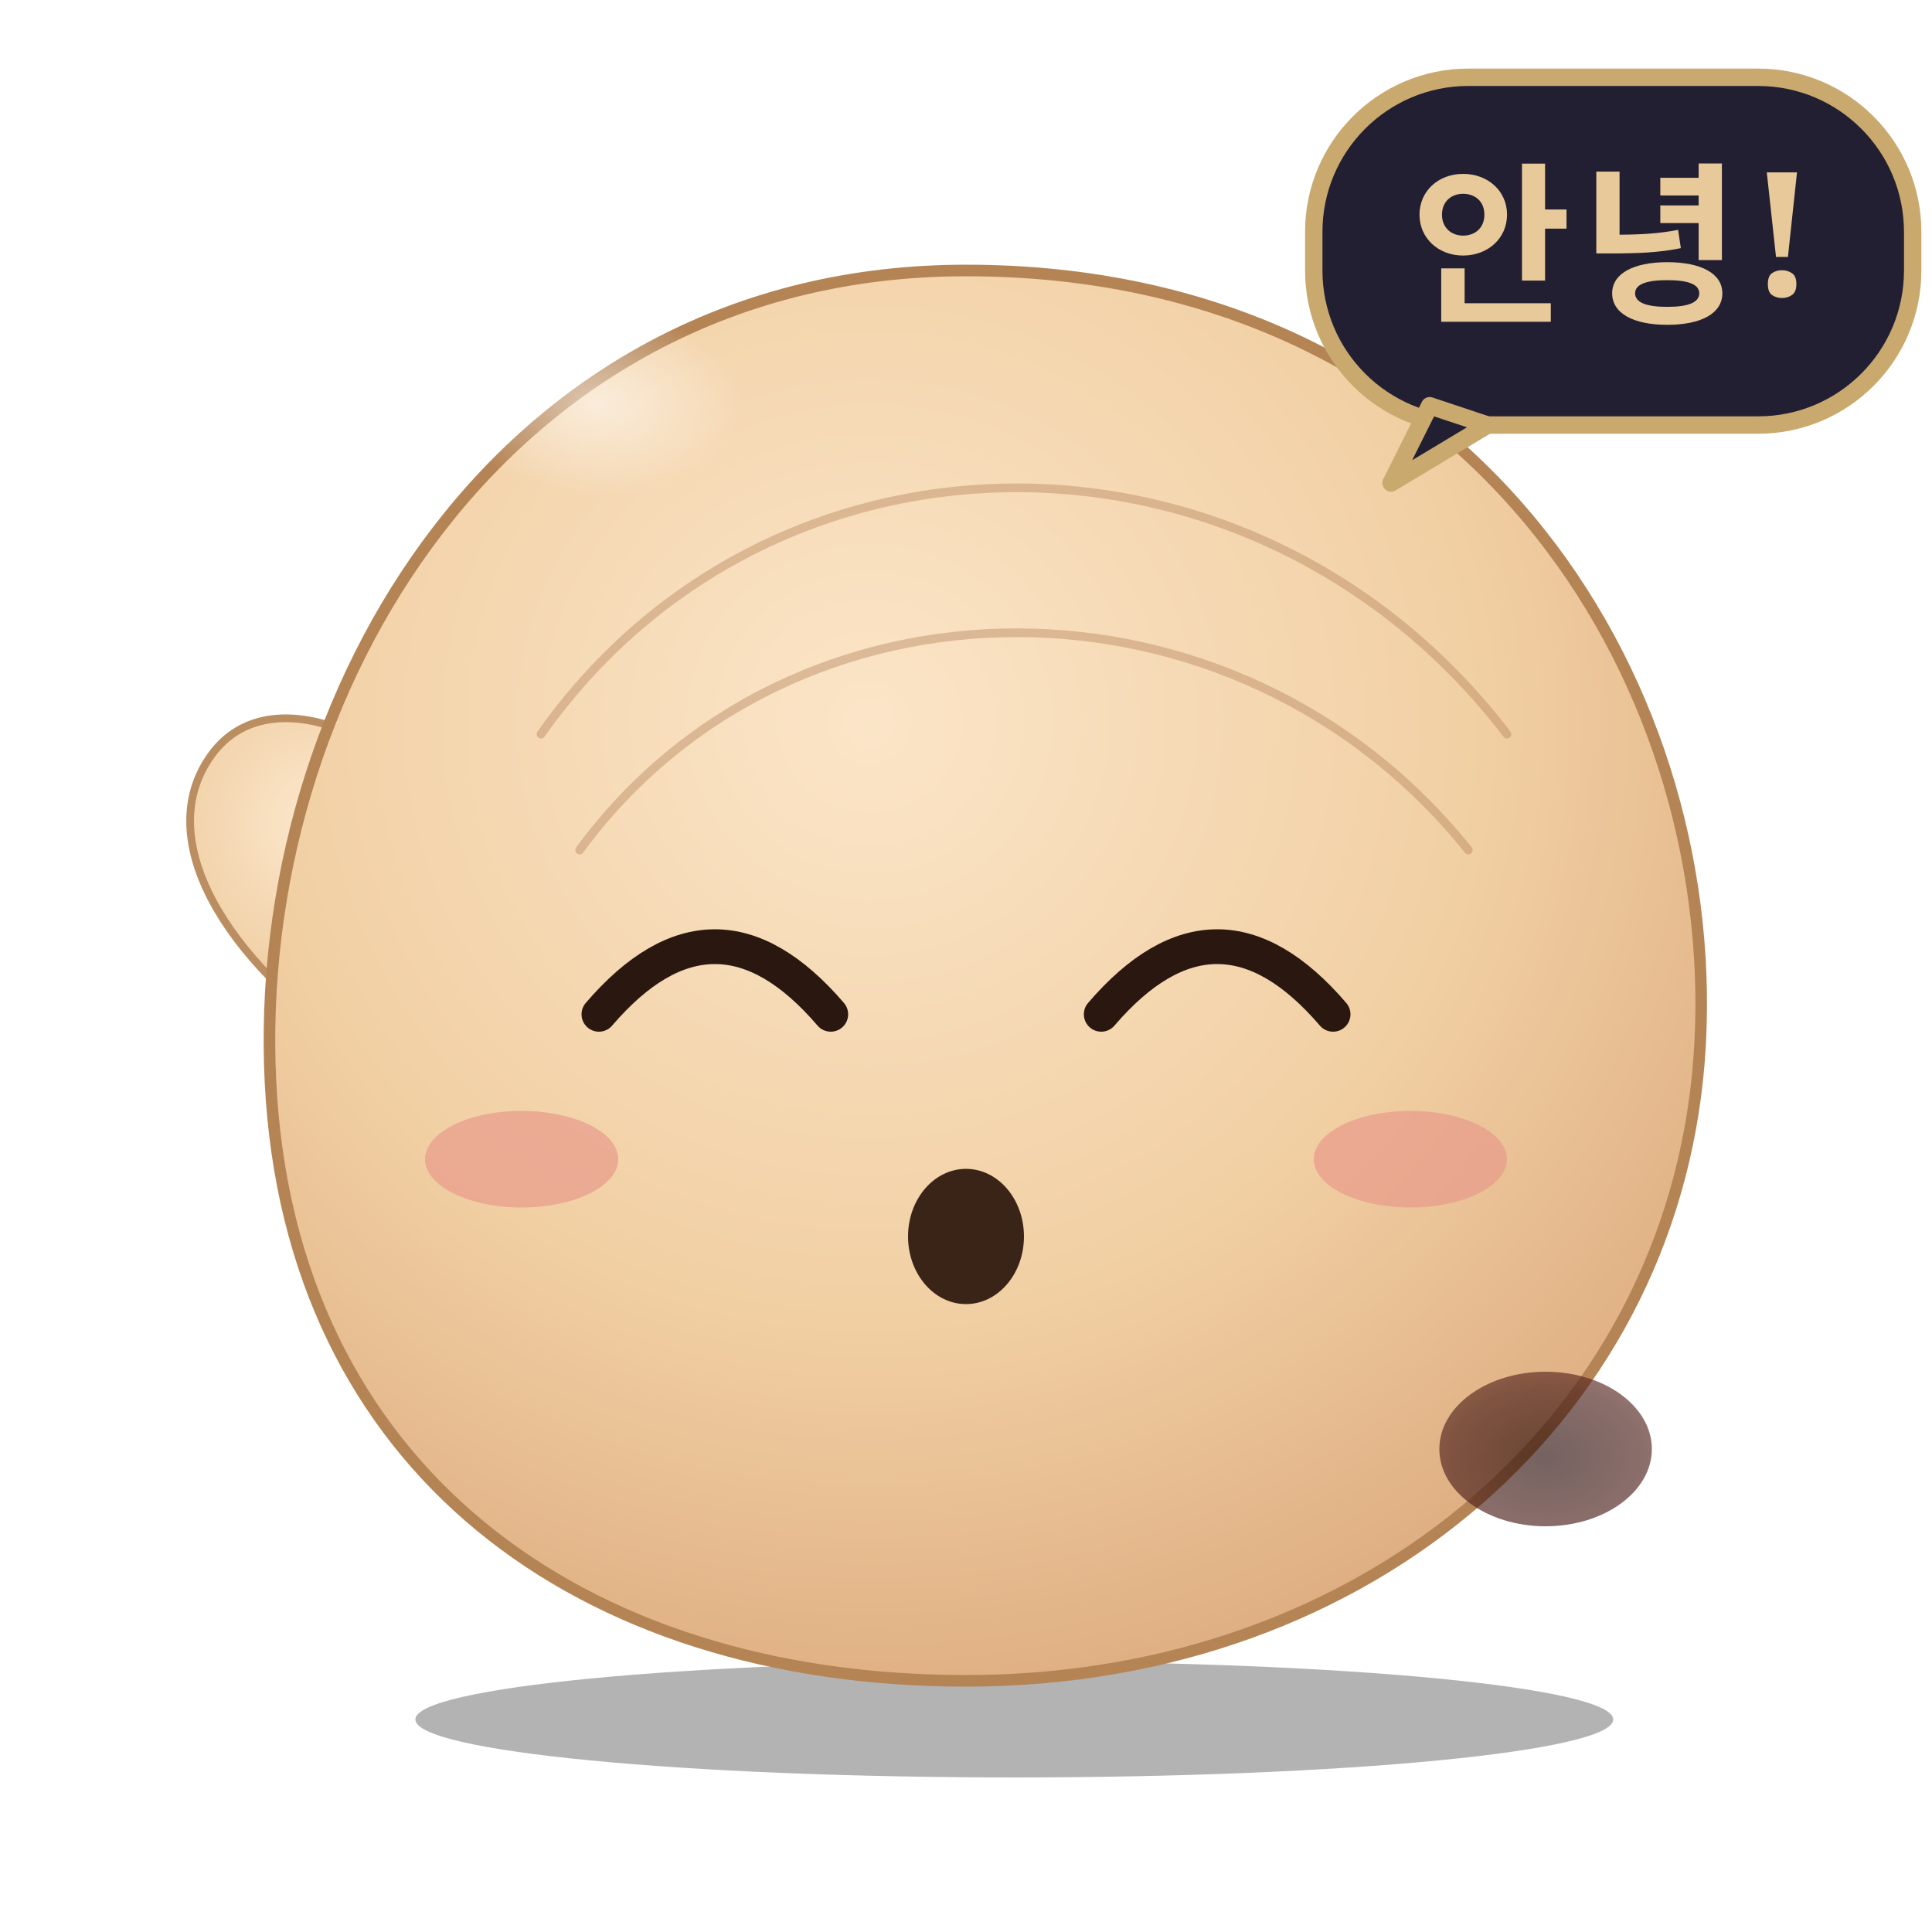
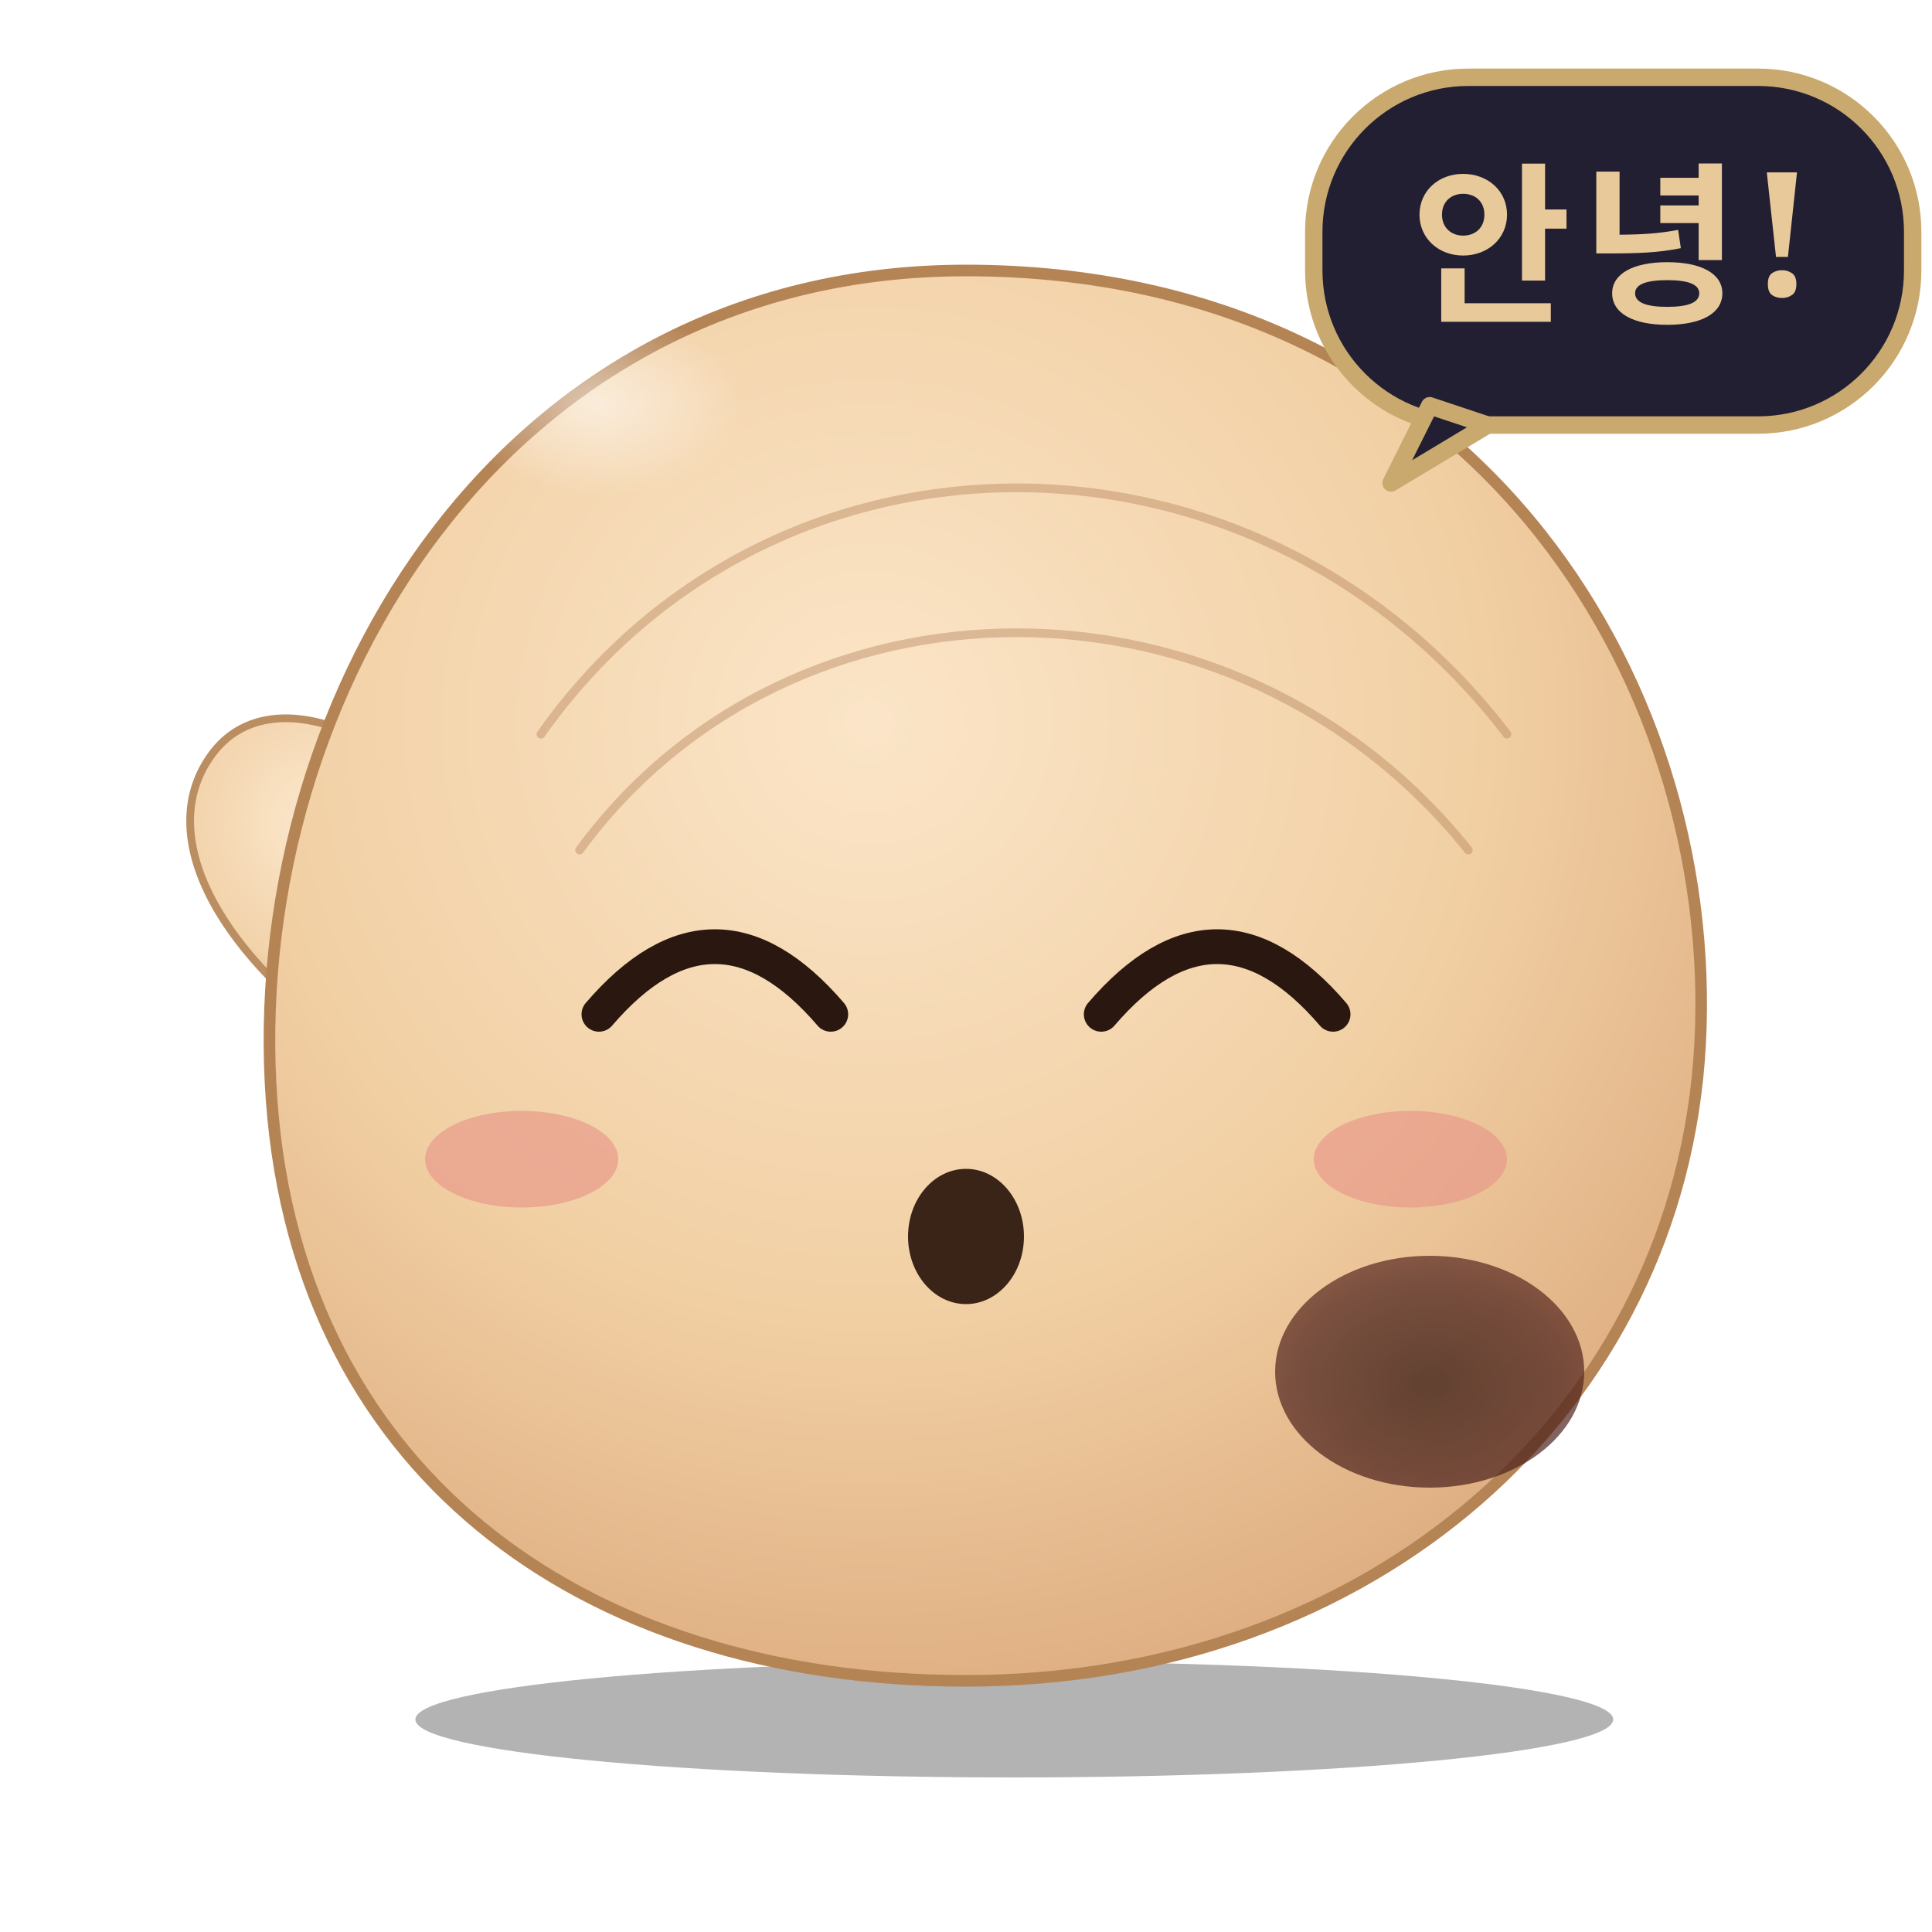
<svg xmlns="http://www.w3.org/2000/svg" viewBox="0 0 200 200" width="200" height="200">
  <defs>
    <radialGradient id="bodyGrad" cx="42%" cy="32%" r="78%">
      <stop offset="0%" stop-color="#fbe5c8" />
      <stop offset="55%" stop-color="#f1cfa3" />
      <stop offset="100%" stop-color="#d9a578" />
    </radialGradient>
    <radialGradient id="apertureGrad" cx="50%" cy="55%" r="55%">
      <stop offset="0%" stop-color="#2a0e0a" />
      <stop offset="80%" stop-color="#4a1f1a" />
      <stop offset="100%" stop-color="#5a2820" />
    </radialGradient>
    <radialGradient id="gleam" cx="32%" cy="22%" r="22%">
      <stop offset="0%" stop-color="#fff" stop-opacity="0.55" />
      <stop offset="100%" stop-color="#fff" stop-opacity="0" />
    </radialGradient>
  </defs>
  <ellipse cx="105" cy="178" rx="62" ry="6" fill="#000" opacity="0.30" />
  <path d="M 36 108 C 22 98, 16 86, 22 78 C 28 70, 42 76, 50 88 Z" fill="url(#bodyGrad)" stroke="#b58455" stroke-width="0.8" opacity="0.92" />
  <path d="M 100 28 C 152 28, 178 70, 176 108 C 174 146, 142 174, 100 174 C 60 174, 30 152, 28 112 C 26 72, 52 28, 100 28 Z" fill="url(#bodyGrad)" stroke="#b58455" stroke-width="1.2" />
  <g fill="none" stroke="#b07e54" stroke-width="0.9" opacity="0.40" stroke-linecap="round">
    <path d="M 56 76  C 80 42, 130 42, 156 76" />
    <path d="M 60 88  C 82 58, 128 58, 152 88" />
  </g>
  <ellipse cx="74" cy="54" rx="34" ry="22" fill="url(#gleam)" />
-   <ellipse cx="160" cy="150" rx="11" ry="8" fill="url(#apertureGrad)" opacity="0.65" />
+   <ellipse cx="148" cy="142" rx="16" ry="12" fill="url(#apertureGrad)" opacity="0.7" />
  <path d="M 62 105 Q 74 91 86 105" fill="none" stroke="#2a1810" stroke-width="3.6" stroke-linecap="round" />
  <path d="M 114 105 Q 126 91 138 105" fill="none" stroke="#2a1810" stroke-width="3.6" stroke-linecap="round" />
  <ellipse cx="100" cy="128" rx="6" ry="7" fill="#3a2418" />
  <ellipse cx="54" cy="120" rx="10" ry="5" fill="#e89a8a" opacity="0.7" />
  <ellipse cx="146" cy="120" rx="10" ry="5" fill="#e89a8a" opacity="0.7" />
  <g transform="translate(140 24)">
    <rect x="-4" y="-16" width="62" height="36" rx="16" fill="#221f33" stroke="#c9a96e" stroke-width="1.8" />
    <path d="M 8 18 L 4 26 L 14 20 Z" fill="#221f33" stroke="#c9a96e" stroke-width="1.8" stroke-linejoin="round" />
    <text x="27" y="8" font-family="'Gowun Batang', serif" font-size="18" font-weight="700" fill="#e8c99a" text-anchor="middle" letter-spacing="0.05em">안녕!</text>
  </g>
</svg>
